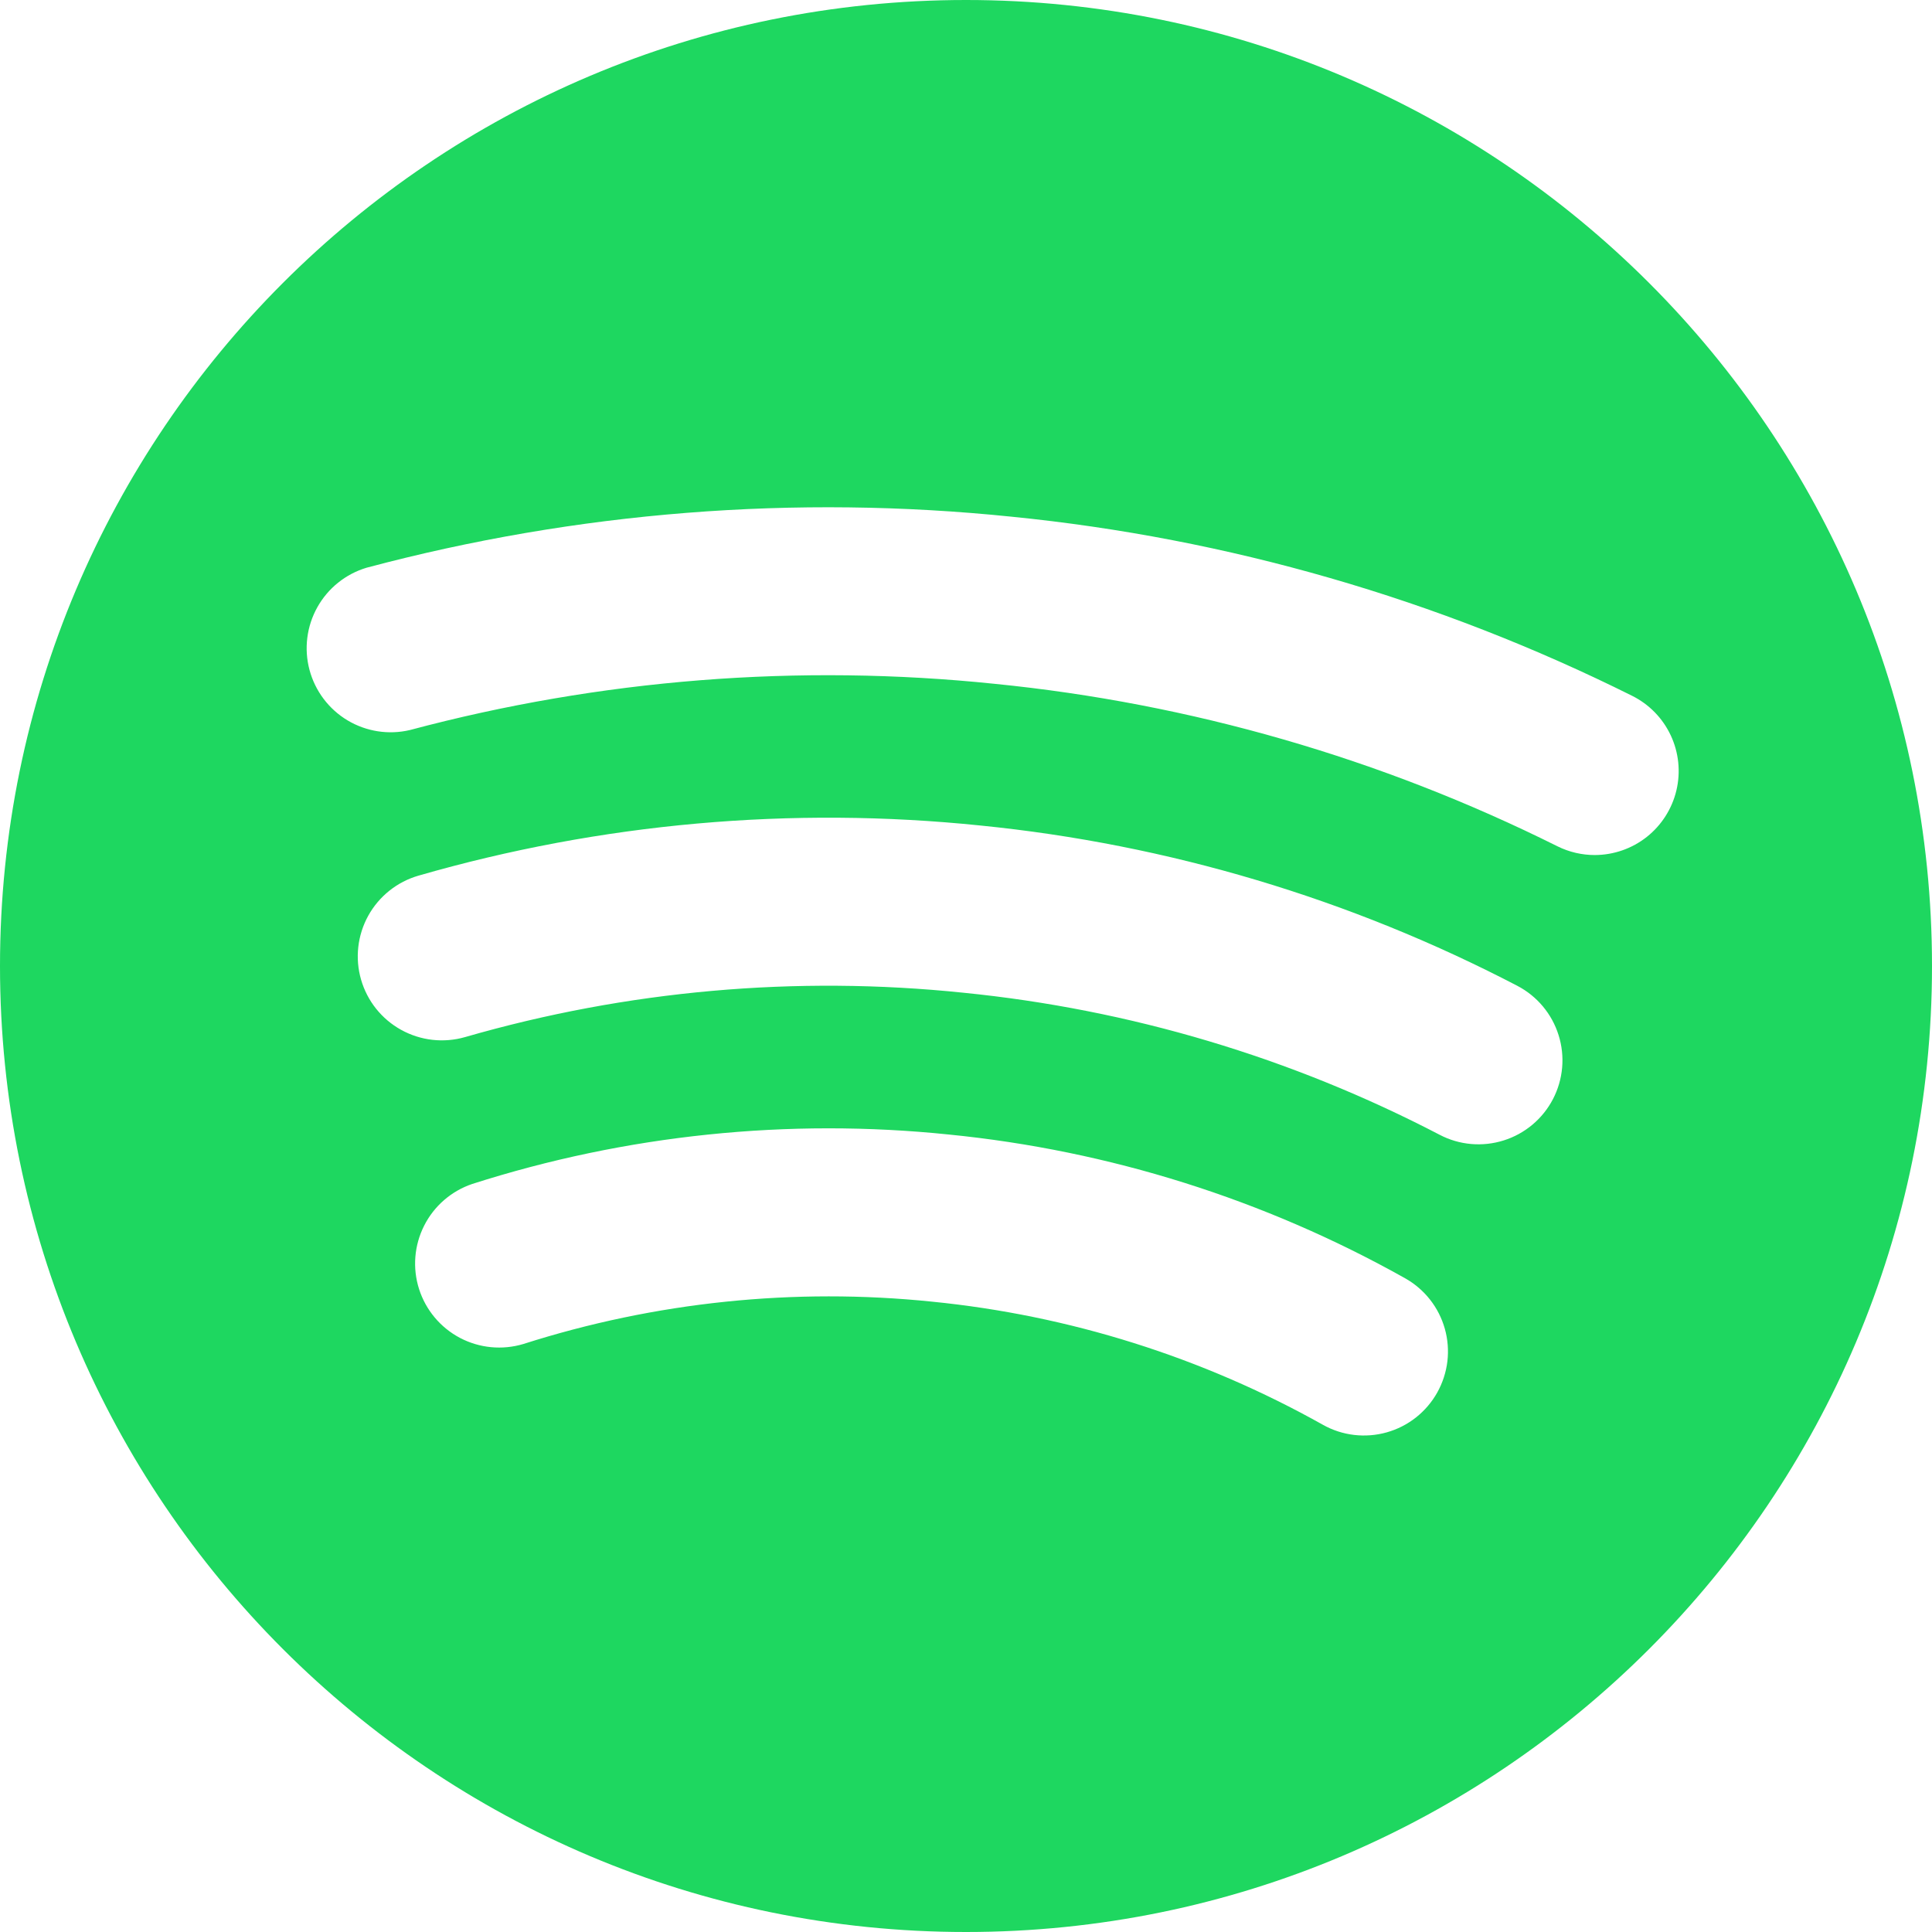
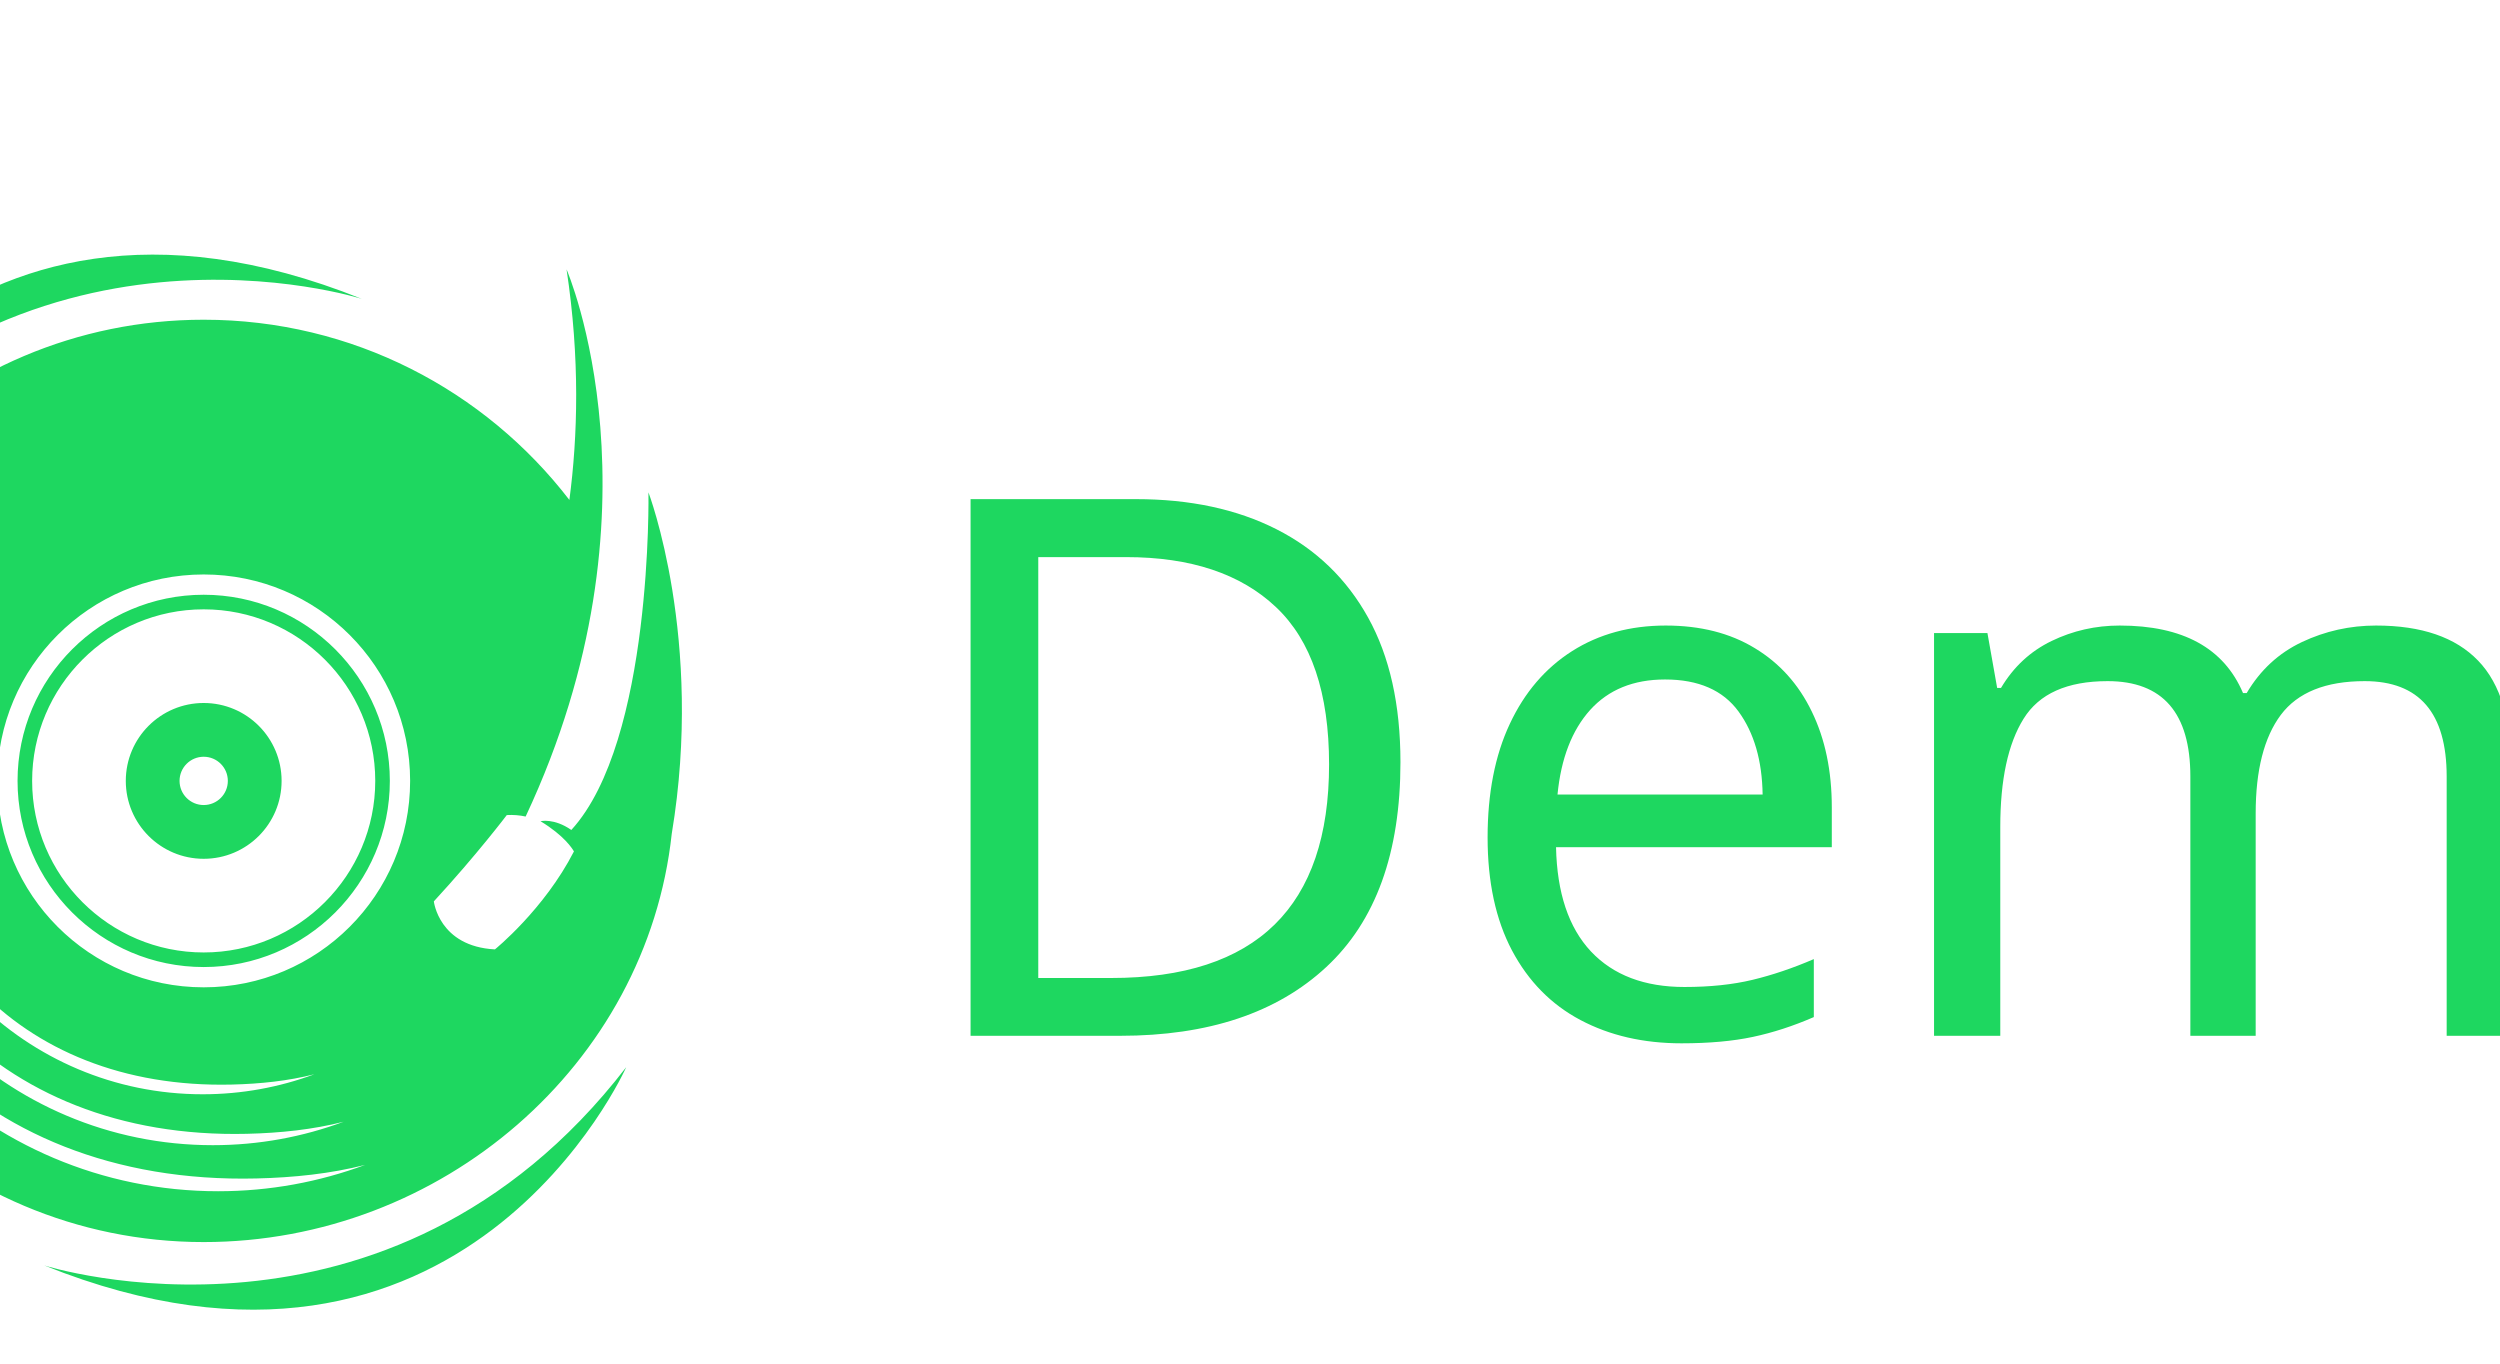
- <svg xmlns="http://www.w3.org/2000/svg" width="60" height="60" viewBox="0 0 60 60" fill="none">
-   <path d="M30 0C13.431 0 0 13.431 0 30C0 46.569 13.431 60 30 60C46.569 60 60 46.569 60 30C60 13.431 46.569 0 30 0ZM44.635 43.246C44.468 43.545 44.243 43.808 43.974 44.021C43.705 44.233 43.397 44.39 43.067 44.483C42.737 44.576 42.392 44.603 42.052 44.563C41.712 44.523 41.383 44.416 41.084 44.248C37.344 42.151 33.211 40.849 28.945 40.424C24.669 39.984 20.348 40.431 16.254 41.739C15.598 41.936 14.892 41.868 14.286 41.55C13.68 41.231 13.224 40.687 13.015 40.035C12.807 39.383 12.863 38.676 13.172 38.065C13.48 37.454 14.016 36.989 14.665 36.769C19.441 35.241 24.482 34.718 29.471 35.234C34.449 35.73 39.27 37.249 43.634 39.696C43.933 39.864 44.196 40.088 44.408 40.357C44.62 40.626 44.777 40.934 44.87 41.264C44.963 41.593 44.99 41.938 44.95 42.278C44.909 42.618 44.802 42.947 44.635 43.246ZM48.228 34.135C48.07 34.438 47.853 34.708 47.591 34.928C47.328 35.148 47.025 35.315 46.698 35.417C46.372 35.52 46.028 35.558 45.687 35.528C45.345 35.498 45.013 35.401 44.71 35.242C40.105 32.843 35.085 31.346 29.919 30.83C24.719 30.29 19.464 30.758 14.442 32.208C13.777 32.399 13.063 32.318 12.458 31.983C11.853 31.649 11.405 31.088 11.213 30.423C11.021 29.758 11.102 29.045 11.436 28.439C11.771 27.834 12.332 27.386 12.996 27.194C18.66 25.561 24.584 25.032 30.447 25.637C36.271 26.22 41.931 27.91 47.121 30.615C47.735 30.935 48.196 31.486 48.403 32.146C48.611 32.806 48.548 33.521 48.228 34.135V34.135ZM49.526 26.554C49.135 26.554 48.737 26.466 48.363 26.28C42.894 23.553 36.974 21.844 30.892 21.237C24.801 20.606 18.646 21.093 12.73 22.672C12.069 22.828 11.374 22.719 10.792 22.371C10.21 22.022 9.787 21.46 9.612 20.805C9.437 20.149 9.524 19.451 9.855 18.859C10.185 18.267 10.734 17.826 11.384 17.631C17.911 15.891 24.7 15.354 31.42 16.047C38.128 16.717 44.658 18.602 50.691 21.611C51.217 21.874 51.638 22.306 51.887 22.839C52.136 23.371 52.198 23.971 52.063 24.543C51.928 25.115 51.604 25.625 51.144 25.99C50.683 26.355 50.113 26.553 49.526 26.554Z" fill="#1ED760" />
+ <svg xmlns="http://www.w3.org/2000/svg" viewBox="0 0 330 180" class="svg-logo" width="181" height="60" style="height: auto;">
+   <g data-element="wrapper" transform="translate(-300 -250) scale(1.55)">
+     <g>
+       <g data-element="icon" transform="scale(0.1627854) translate(1000 1100)">
+         <path id="color_x5F_1_43_" d="M485.373,31.732c7.049,46.523,5.886,87.345,1.476,120.625    c-44.106-57.326-113.386-94.279-191.308-94.279c-133.247,0-241.263,108.019-241.263,241.266    c0,133.245,108.016,241.261,241.263,241.261c124.366,0,231.768-92.72,244.862-213.604c17-102-12.188-178.601-12.188-178.601    s2.32,130.011-40.343,176.614c-9.109-6.325-16.122-4.579-16.122-4.579c12.458,7.573,16.642,14.34,17.486,15.799    c-15.539,30.373-41.332,51.254-41.332,51.254c-29.299-1.522-31.964-25.115-31.964-25.115c22.452-24.353,38.173-45.158,38.173-45.158    c3.542-0.193,6.827,0.115,9.853,0.771C539.619,156.688,485.373,31.732,485.373,31.732z M310.253,458.207    c14.904-0.357,29.378-1.876,43.192-5.394c-18.196,6.766-37.88,10.471-58.433,10.471c-92.594,0-167.657-75.064-167.657-167.658    c0-35.318,10.933-68.082,29.582-95.106c-13.464,24.741-21.372,49.534-23.163,79.635    C127.848,379.716,196.616,460.924,310.253,458.207z M138.529,182.056c-15.774,28.987-25.039,58.035-27.137,93.299    c-6.947,116.652,73.626,211.794,206.765,208.613c17.462-0.417,34.419-2.196,50.604-6.319c-21.317,7.929-44.38,12.27-68.459,12.27    c-108.486,0-196.432-87.946-196.432-196.434C103.87,252.105,116.678,213.718,138.529,182.056z M303.091,514.012    c-121.869,0-220.665-98.795-220.665-220.664c0-46.485,14.39-89.607,38.936-125.175c-17.722,32.563-28.129,65.193-30.485,104.808    c-7.803,131.041,82.709,237.922,232.271,234.347c19.616-0.47,38.666-2.468,56.846-7.099    C356.047,509.136,330.138,514.012,303.091,514.012z M295.541,407.336c-59.645,0-107.995-48.348-107.995-107.992    c0-59.645,48.351-107.997,107.995-107.997s107.995,48.352,107.995,107.997C403.536,358.988,355.186,407.336,295.541,407.336z     M295.541,258.587c-22.509,0-40.754,18.247-40.754,40.755c0,22.509,18.245,40.754,40.754,40.754s40.755-18.245,40.755-40.754    C336.296,276.834,318.05,258.587,295.541,258.587z M295.541,311.973c-6.975,0-12.63-5.656-12.63-12.631    c0-6.975,5.655-12.631,12.63-12.631s12.63,5.656,12.63,12.631C308.171,306.316,302.516,311.973,295.541,311.973z M295.541,201.96    c-53.696,0-97.382,43.686-97.382,97.384c0,53.695,43.686,97.381,97.382,97.381s97.382-43.686,97.382-97.381    C392.923,245.646,349.237,201.96,295.541,201.96z M295.541,389.095c-49.489,0-89.752-40.263-89.752-89.751    c0-49.491,40.263-89.753,89.752-89.753s89.751,40.263,89.751,89.753C385.292,348.832,345.03,389.095,295.541,389.095z     M73.81,150.875c0,0,85.023-191.847,304.457-103.696C378.267,47.179,198.074-10.451,73.81,150.875z M516.573,449.125    c0,0-85.023,191.847-304.457,103.696C212.116,552.821,392.309,610.45,516.573,449.125z" fill="#1ED760" />
+       </g>
+       <text transform="translate(270 249.5)" fill="#1ED760" font-family="Graduate" font-size="64" data-element="company-name" dx="0 0 0 0">Demo</text>
+       <text transform="translate(420 220)" fill="#1ED760" font-family="Lilita One" font-size="20" data-element="slogan" dx="0">®</text>
+     </g>
+   </g>
</svg>
